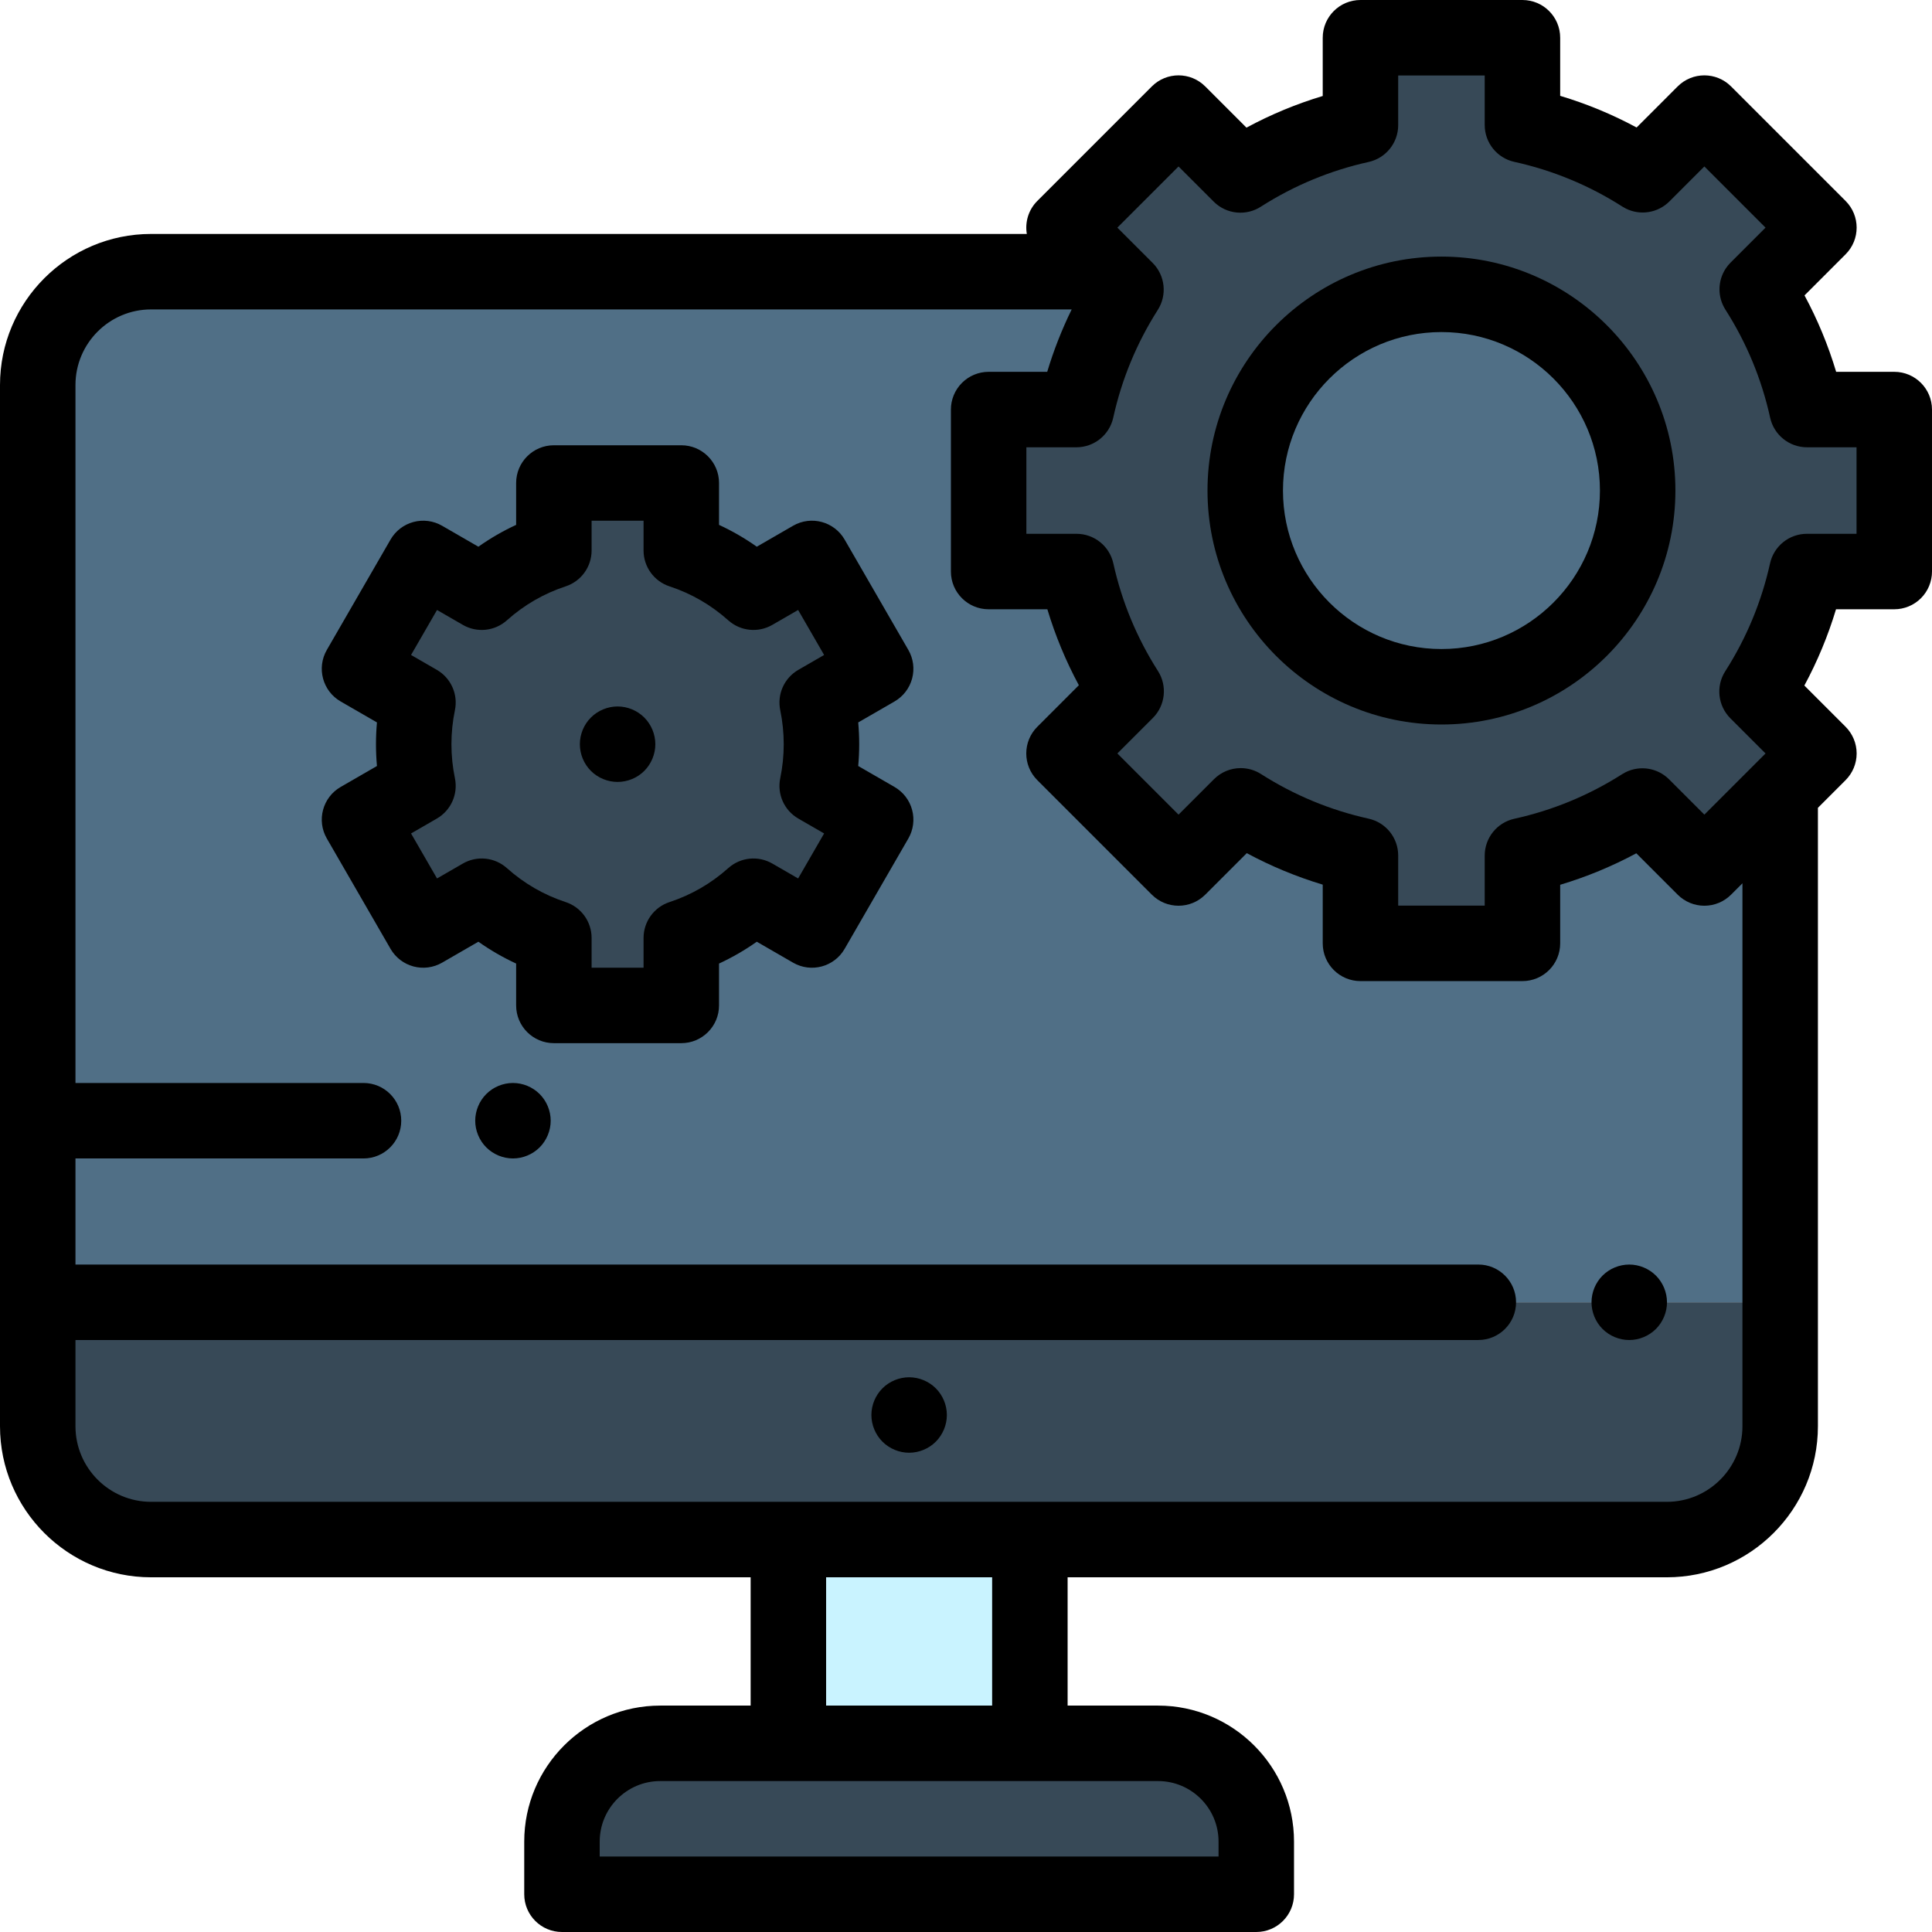
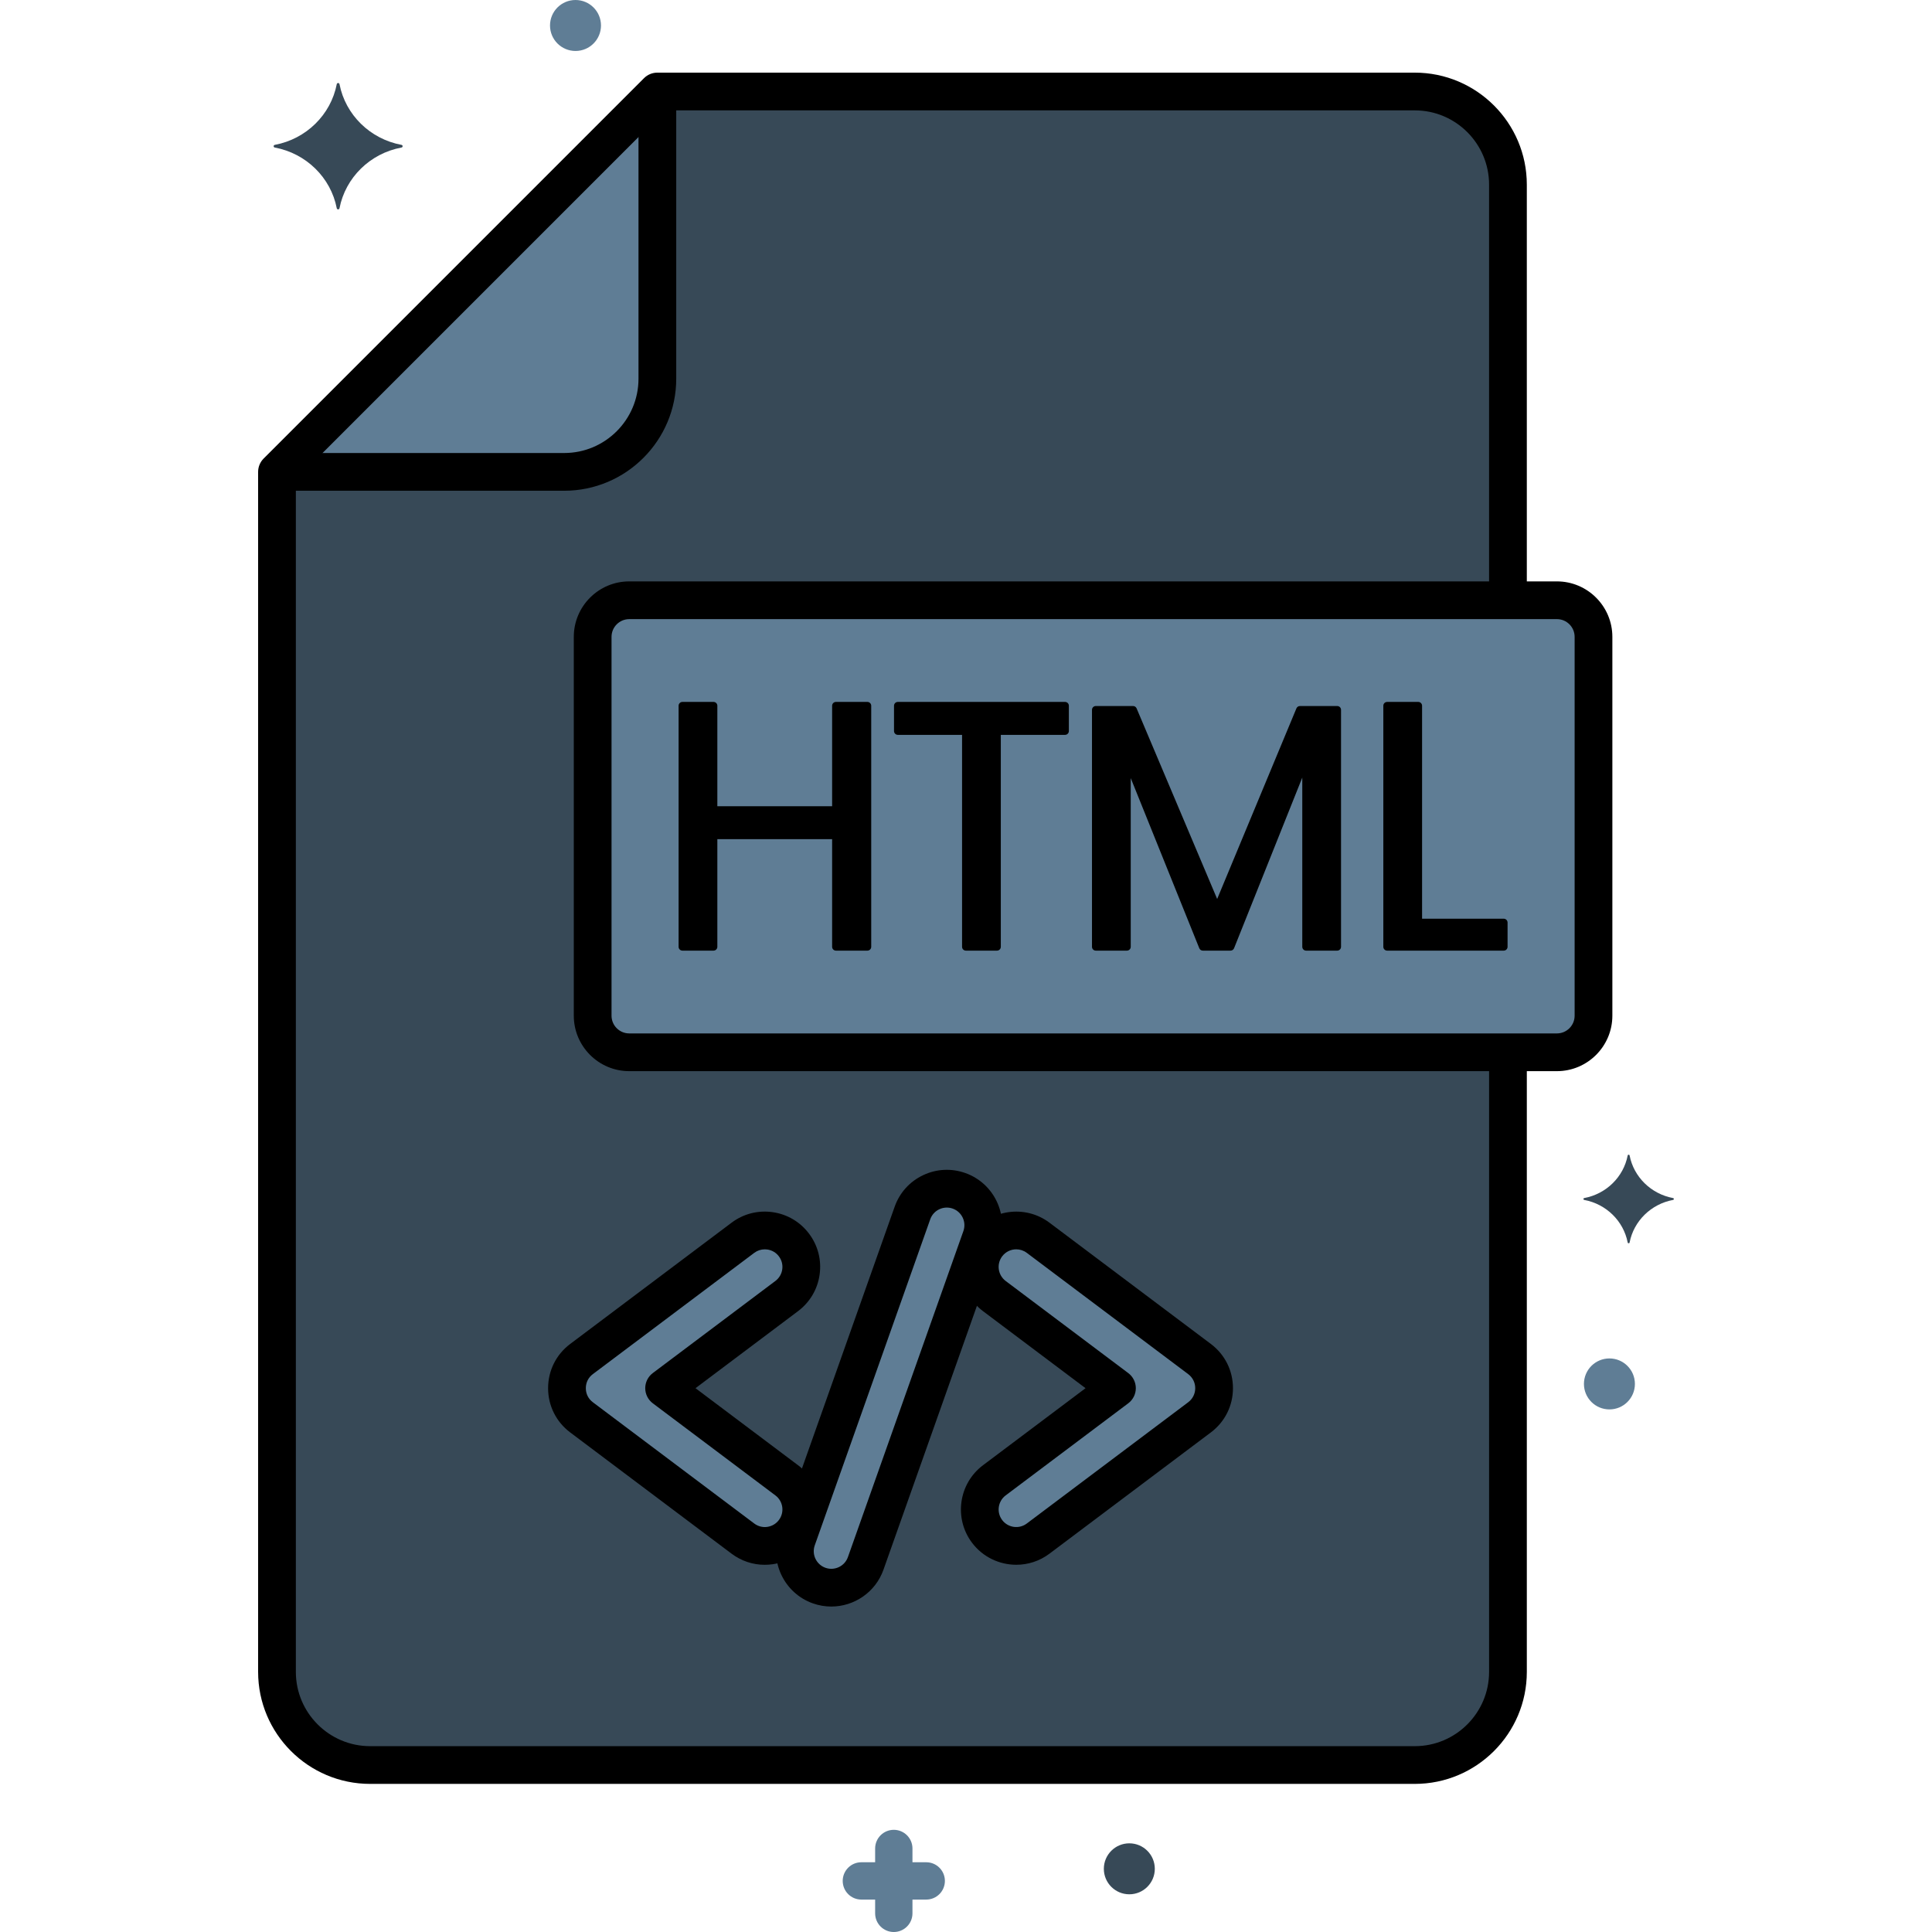
- <svg xmlns="http://www.w3.org/2000/svg" version="1.1" id="Layer_1" x="0px" y="0px" viewBox="0 0 512 512" style="enable-background:new 0 0 512 512;" xml:space="preserve" width="512px" height="512px" class="">
+ <svg xmlns="http://www.w3.org/2000/svg" enable-background="new 0 0 256 256" height="512px" viewBox="0 0 256 256" width="512px" class="">
  <g>
-     <g id="XMLID_816_">
-       <g id="XMLID_1455_">
-         <path id="XMLID_1522_" style="fill:#374957" d="M10,345.117h461.765v32.849c0,16.587-13.446,30.034-30.034,30.034H40.034    C23.447,408,10,394.554,10,377.966V345.117z" data-original="#72D8FF" class="" data-old_color="#72D8FF" />
-         <path id="XMLID_1521_" style="fill:#506F86" d="M10,102.034C10,85.446,23.446,72,40.034,72h401.698    c16.587,0,30.034,13.446,30.034,30.034v243.084H10V102.034z" data-original="#FFFFFF" class="active-path" data-old_color="#FFFFFF" />
-         <path id="XMLID_1500_" style="fill:#374957" d="M148.928,502h184v-13.964c0-14.379-11.657-26.036-26.036-26.036H174.964    c-14.379,0-26.036,11.657-26.036,26.036V502z" data-original="#72D8FF" class="" data-old_color="#72D8FF" />
-         <rect id="XMLID_1497_" x="208.928" y="408" style="fill:#C9F3FF;" width="64" height="54" data-original="#C9F3FF" class="" />
-       </g>
-       <g id="XMLID_1469_">
-         <path id="XMLID_1468_" style="fill:#374957" d="M502,151.463v-42.926l-0.001-0.001h-23.13    c-2.53-11.495-7.05-22.243-13.188-31.861c-0.001-0.001-0.001-0.003,0-0.004l16.348-16.348v-0.001l-30.353-30.353    c0,0-0.001,0-0.001,0l-16.348,16.348c-0.001,0.001-0.003,0.001-0.004,0c-9.617-6.139-20.365-10.658-31.861-13.188v-23.13    c0,0-0.001-0.001-0.001-0.001h-42.926c0,0-0.001,0-0.001,0.001v23.157c-11.479,2.542-22.211,7.068-31.813,13.209    c-0.001,0.001-0.003,0.001-0.004,0l-16.395-16.395c0,0-0.001,0-0.001,0l-30.353,30.353v0.001l16.424,16.424    c0.001,0.001,0.001,0.003,0,0.004c-6.114,9.598-10.617,20.319-13.141,31.784h-23.254L262,108.537v42.926l0.001,0.001h23.281    c2.535,11.449,7.045,22.154,13.161,31.737c0.001,0.001,0.001,0.003,0,0.004l-16.472,16.472v0.001l30.353,30.353    c0,0,0.001,0,0.001,0l16.472-16.472c0.001-0.001,0.003-0.001,0.003-0.001c9.584,6.117,20.289,10.627,31.738,13.162v23.281    c0,0,0,0.001,0,0.001h42.926c0,0,0.001,0,0.001-0.001v-23.254c11.465-2.523,22.187-7.027,31.784-13.141    c0.001-0.001,0.003-0.001,0.004,0l16.424,16.424c0,0,0.001,0,0.001,0l30.353-30.353v-0.001l-16.395-16.395    c-0.001-0.001-0.001-0.003,0-0.004c6.141-9.602,10.667-20.334,13.209-31.813L502,151.463L502,151.463z" data-original="#72D8FF" class="" data-old_color="#72D8FF" />
-         <circle id="XMLID_1466_" style="fill:#506F86" cx="382" cy="130" r="52" data-original="#FFFFFF" class="active-path" data-old_color="#FFFFFF" />
-       </g>
-       <g id="XMLID_1663_">
-         <path id="XMLID_1667_" style="fill:#506F86" d="M217.696,197.225c0-3.785-0.391-7.479-1.132-11.044l15.495-8.946l-16.884-29.244    l-15.506,8.952c-5.482-4.903-11.971-8.703-19.118-11.053V128h-33.768v17.89c-7.148,2.35-13.636,6.149-19.118,11.053l-15.506-8.952    l-16.884,29.244l15.495,8.946c-0.741,3.566-1.132,7.259-1.132,11.044c0,3.785,0.391,7.479,1.132,11.044l-15.495,8.946    l16.884,29.244l15.506-8.952c5.482,4.903,11.971,8.703,19.118,11.053v17.89h33.768v-17.89c7.148-2.35,13.636-6.149,19.118-11.053    l15.506,8.952l16.884-29.244l-15.495-8.946C217.305,204.704,217.696,201.01,217.696,197.225z" data-original="#FFFFFF" class="active-path" data-old_color="#FFFFFF" />
-         <path id="XMLID_1666_" style="fill:#374957" d="M217.696,197.225c0-3.785-0.391-7.479-1.132-11.044l15.495-8.946l-16.884-29.244    l-15.506,8.952c-5.482-4.903-11.971-8.703-19.118-11.053V128h-33.768v17.89c-7.148,2.35-13.636,6.149-19.118,11.053l-15.506-8.952    l-16.884,29.244l15.495,8.946c-0.741,3.566-1.132,7.259-1.132,11.044c0,3.785,0.391,7.479,1.132,11.044l-15.495,8.946    l16.884,29.244l15.506-8.952c5.482,4.903,11.971,8.703,19.118,11.053v17.89h33.768v-17.89c7.148-2.35,13.636-6.149,19.118-11.053    l15.506,8.952l16.884-29.244l-15.495-8.946C217.305,204.704,217.696,201.01,217.696,197.225z" data-original="#A0E557" class="" data-old_color="#A0E557" />
-         <g id="XMLID_709_">
-           <path id="XMLID_710_" d="M240.93,364.99c-2.63,0-5.21,1.069-7.07,2.93c-1.859,1.86-2.93,4.43-2.93,7.07     c0,2.63,1.07,5.21,2.93,7.069c1.86,1.86,4.44,2.931,7.07,2.931s5.21-1.07,7.07-2.931c1.859-1.87,2.93-4.439,2.93-7.069     c0-2.641-1.07-5.21-2.93-7.07C246.14,366.06,243.56,364.99,240.93,364.99z" data-original="#000000" class="" style="fill:#000000" />
-           <path id="XMLID_734_" d="M431.77,335.12c-2.64,0-5.22,1.069-7.08,2.93c-1.859,1.86-2.92,4.43-2.92,7.07     c0,2.63,1.061,5.21,2.92,7.069c1.86,1.86,4.44,2.931,7.08,2.931c2.63,0,5.2-1.07,7.07-2.931c1.86-1.87,2.93-4.439,2.93-7.069     s-1.069-5.21-2.93-7.07C436.97,336.189,434.399,335.12,431.77,335.12z" data-original="#000000" class="" style="fill:#000000" />
-           <path id="XMLID_735_" d="M135.939,287c-2.63,0-5.21,1.069-7.069,2.93c-1.86,1.86-2.931,4.44-2.931,7.07s1.07,5.21,2.931,7.069     c1.859,1.86,4.439,2.931,7.069,2.931s5.21-1.07,7.07-2.931c1.86-1.859,2.93-4.439,2.93-7.069s-1.069-5.21-2.93-7.07     S138.569,287,135.939,287z" data-original="#000000" class="" style="fill:#000000" />
-           <path id="XMLID_744_" d="M511.999,108.537c0-5.523-4.478-10-10-10H486.6c-2.103-7.023-4.907-13.797-8.385-20.255l10.886-10.887     c3.905-3.905,3.905-10.237,0-14.142l-30.354-30.353c-3.906-3.905-10.236-3.905-14.143,0l-10.886,10.886     c-6.459-3.478-13.231-6.282-20.255-8.386L413.463,10c0-5.522-4.478-10-10-10l-42.927,0c-5.522,0-10,4.477-10,10v15.437     c-7.009,2.108-13.768,4.914-20.212,8.391l-10.929-10.929c-3.906-3.905-10.236-3.905-14.143,0l-30.354,30.354     c-2.38,2.381-3.301,5.662-2.78,8.746H40.033C17.959,62,0,79.959,0,102.034v275.933C0,400.041,17.959,418,40.033,418h158.895v34     h-23.964c-19.87,0-36.036,16.166-36.036,36.036V502c0,5.522,4.478,10,10,10h184c5.522,0,10-4.478,10-10v-13.964     c0-19.87-16.165-36.036-36.035-36.036h-23.965v-34h158.804c22.075,0,40.034-17.959,40.034-40.033V214.081l7.335-7.335     c1.875-1.875,2.929-4.419,2.929-7.071c0-2.652-1.054-5.196-2.929-7.071l-10.929-10.928c3.478-6.445,6.283-13.203,8.392-20.212     l15.437,0c2.652,0,5.196-1.054,7.071-2.929s2.929-4.419,2.929-7.071L511.999,108.537z M322.928,488.036V492h-164v-3.964     c0-8.843,7.193-16.036,16.036-16.036h131.929C315.734,472,322.928,479.193,322.928,488.036z M262.928,452h-44v-34h44V452z      M461.766,377.967c0,11.046-8.987,20.033-20.034,20.033H40.033C28.987,398,20,389.013,20,377.967v-22.85h371.771     c5.522,0,10-4.478,10-10s-4.478-10-10-10H20V307h76.333c5.522,0,10-4.478,10-10s-4.478-10-10-10H20V102.034     C20,90.987,28.987,82,40.033,82h243.976c-2.609,5.327-4.781,10.849-6.485,16.537l-15.523,0c-2.652,0-5.196,1.054-7.071,2.929     S252,105.885,252,108.537l0.001,42.926c0,5.523,4.478,10,10,10h15.56c2.1,6.979,4.892,13.71,8.349,20.131l-11.01,11.011     c-3.905,3.905-3.905,10.237,0,14.142l30.354,30.353c3.906,3.905,10.236,3.905,14.143,0l11.01-11.01     c6.421,3.458,13.153,6.25,20.131,8.349L350.537,250c0,5.522,4.478,10,10,10l42.927-0.001c5.522,0,10-4.477,10-10v-15.524     c6.993-2.094,13.739-4.884,20.174-8.342l10.967,10.967c1.876,1.875,4.419,2.929,7.071,2.929s5.195-1.054,7.071-2.929l3.019-3.019     V377.967z M492,141.463h-13.157c-4.689,0-8.749,3.259-9.764,7.838c-2.253,10.173-6.244,19.789-11.864,28.578     c-2.532,3.949-1.98,9.144,1.348,12.472l9.325,9.325l-16.212,16.211l-9.353-9.353c-3.045-3.043-7.696-3.799-11.547-1.874     c-0.31,0.154-0.61,0.325-0.901,0.51c-8.788,5.599-18.397,9.571-28.561,11.809c-4.585,1.009-7.851,5.071-7.851,9.766L393.463,240     l-22.927,0v-13.281c0-4.69-3.259-8.75-7.838-9.764c-10.148-2.247-19.744-6.227-28.52-11.828c-1.606-1.026-3.474-1.571-5.38-1.571     c-2.652,0-5.198,1.055-7.074,2.93l-9.4,9.401l-16.211-16.212l9.4-9.4c3.328-3.328,3.88-8.522,1.349-12.471     c-5.596-8.771-9.571-18.36-11.817-28.503c-1.014-4.579-5.074-7.838-9.764-7.838l-13.281,0l0.001-22.926h13.253     c4.694,0,8.757-3.266,9.767-7.851c2.234-10.153,6.202-19.753,11.794-28.538c2.53-3.948,1.979-9.143-1.349-12.47l-9.354-9.354     l16.212-16.211l9.324,9.324c3.429,3.428,8.729,3.845,12.613,1.258c8.75-5.572,18.316-9.533,28.437-11.773     c4.578-1.014,7.838-5.074,7.838-9.763L370.537,20l22.927,0v13.13c0,4.694,3.266,8.757,7.851,9.766     c10.191,2.244,19.824,6.231,28.629,11.852c0.294,0.188,0.598,0.359,0.909,0.515c3.847,1.924,8.503,1.17,11.547-1.874l9.276-9.277     l16.211,16.212l-9.276,9.276c-0.466,0.466-0.884,0.976-1.249,1.524c-2.207,3.31-2.239,7.61-0.098,10.949     c5.615,8.801,9.599,18.427,11.839,28.611c1.009,4.585,5.071,7.851,9.767,7.851l13.131,0V141.463z" data-original="#000000" class="" style="fill:#000000" />
-           <path id="XMLID_999_" d="M382,68c-34.187,0-62,27.813-62,62s27.813,62,62,62s62-27.813,62-62S416.187,68,382,68z M382,172     c-23.159,0-42-18.841-42-42s18.841-42,42-42s42,18.841,42,42S405.159,172,382,172z" data-original="#000000" class="" style="fill:#000000" />
-           <path id="XMLID_1012_" d="M163.67,187.22c-2.641,0-5.21,1.07-7.07,2.93c-1.87,1.86-2.93,4.44-2.93,7.08     c0,2.63,1.06,5.21,2.93,7.07c1.86,1.86,4.43,2.92,7.07,2.92c2.63,0,5.21-1.06,7.07-2.92c1.859-1.86,2.93-4.44,2.93-7.07     c0-2.64-1.07-5.22-2.93-7.08C168.88,188.29,166.3,187.22,163.67,187.22z" data-original="#000000" class="" style="fill:#000000" />
-           <path id="XMLID_1094_" d="M241.719,179.822c0.687-2.562,0.327-5.291-0.999-7.588l-16.885-29.244     c-2.761-4.782-8.877-6.422-13.66-3.66l-9.618,5.553c-3.159-2.234-6.501-4.167-10.006-5.786V128c0-5.523-4.478-10-10-10h-33.769     c-5.522,0-10,4.477-10,10v11.097c-3.505,1.62-6.847,3.552-10.006,5.786l-9.618-5.553c-2.297-1.326-5.027-1.684-7.588-0.999     c-2.563,0.687-4.746,2.362-6.072,4.659l-16.884,29.244c-2.762,4.783-1.123,10.898,3.66,13.66l9.622,5.556     c-0.172,1.918-0.259,3.847-0.259,5.774s0.087,3.856,0.259,5.774l-9.622,5.556c-4.783,2.761-6.422,8.877-3.66,13.66l16.884,29.244     c1.326,2.297,3.51,3.973,6.072,4.659c2.561,0.686,5.291,0.328,7.588-0.999l9.618-5.553c3.159,2.234,6.501,4.167,10.006,5.786     v11.097c0,5.522,4.478,10,10,10h33.769c5.522,0,10-4.478,10-10v-11.097c3.505-1.62,6.847-3.552,10.006-5.786l9.618,5.553     c4.784,2.761,10.898,1.123,13.66-3.66l16.885-29.244c1.326-2.297,1.686-5.026,0.999-7.588c-0.687-2.562-2.362-4.746-4.659-6.072     L227.437,203c0.173-1.919,0.26-3.848,0.26-5.774s-0.087-3.855-0.26-5.775l9.623-5.556     C239.356,184.568,241.032,182.384,241.719,179.822z M206.773,188.213c0.612,2.95,0.923,5.982,0.923,9.012     s-0.311,6.062-0.923,9.012c-0.877,4.225,1.055,8.536,4.791,10.693l6.835,3.946l-6.885,11.924l-6.846-3.952     c-3.739-2.159-8.445-1.674-11.666,1.207c-4.56,4.078-9.8,7.108-15.575,9.006c-4.104,1.349-6.877,5.18-6.877,9.5v7.89h-13.769     v-7.89c0-4.32-2.773-8.151-6.877-9.5c-5.775-1.898-11.016-4.929-15.575-9.006c-3.22-2.881-7.925-3.367-11.666-1.207l-6.846,3.952     l-6.884-11.924l6.834-3.946c3.736-2.157,5.668-6.468,4.791-10.693c-0.611-2.947-0.922-5.979-0.922-9.012s0.311-6.064,0.922-9.012     c0.877-4.225-1.054-8.535-4.791-10.693l-6.834-3.946l6.884-11.923l6.846,3.952c3.739,2.16,8.445,1.674,11.666-1.207     c4.56-4.078,9.8-7.108,15.575-9.006c4.104-1.349,6.877-5.18,6.877-9.5V138h13.769v7.89c0,4.32,2.773,8.151,6.877,9.5     c5.775,1.898,11.016,4.929,15.575,9.006c3.219,2.879,7.924,3.366,11.666,1.207l6.846-3.953l6.885,11.924l-6.835,3.946     C207.828,179.678,205.896,183.989,206.773,188.213z" data-original="#000000" class="" style="fill:#000000" />
+     <g id="Layer_24">
+       <g>
+         <g>
+           <g>
+             <path d="m83.378 139.434c-2.677 0-4.847-2.17-4.847-4.847v-50.202c0-2.677 2.17-4.847 4.847-4.847h116.433v-55.072c0-6.787-5.553-12.341-12.341-12.341h-100.366l-50.402 50.401v159.008c0 6.787 5.553 12.341 12.341 12.341h138.428c6.787 0 12.341-5.553 12.341-12.341v-82.101h-116.434z" fill="#edf4fc" data-original="#EDF4FC" class="" style="fill:#374957" data-old_color="#edf4fc" />
+           </g>
+         </g>
+         <g>
+           <g>
+             <path d="m206.298 79.538h-122.92c-2.677 0-4.847 2.17-4.847 4.847v50.201c0 2.677 2.17 4.847 4.847 4.847h122.92c2.677 0 4.847-2.17 4.847-4.847v-50.201c0-2.677-2.17-4.847-4.847-4.847z" fill="#fc8c48" data-original="#FC8C48" class="" style="fill:#5F7D95" data-old_color="#fc8c48" />
+           </g>
+         </g>
+         <g>
+           <g>
+             <path d="m36.702 62.526h38.061c6.787 0 12.341-5.553 12.341-12.341v-38.06z" fill="#fca265" data-original="#FCA265" class="" data-old_color="#fca265" style="fill:#5F7D95" />
+           </g>
+         </g>
+         <g>
+           <g>
+             <path d="m158.944 180.08-21.388-16.07c-2.125-1.597-5.154-1.182-6.763.96-1.6 2.129-1.169 5.163.96 6.763l16.249 12.208-16.249 12.208c-2.129 1.601-2.56 4.635-.96 6.763 1.608 2.139 4.644 2.553 6.763.96l21.389-16.071c2.569-1.929 2.573-5.786-.001-7.721z" fill="#818182" data-original="#818182" class="" data-old_color="#818182" style="fill:#5F7D95" />
+           </g>
+         </g>
+         <g>
+           <g>
+             <path d="m104.245 196.15-16.248-12.208 16.248-12.208c2.134-1.604 2.565-4.629.96-6.763-1.599-2.129-4.634-2.56-6.763-.961l-21.388 16.071c-1.225.921-1.928 2.329-1.928 3.862s.703 2.94 1.928 3.861l21.388 16.07c2.133 1.603 5.16 1.174 6.763-.96 1.601-2.131 1.179-5.156-.96-6.764z" fill="#818182" data-original="#818182" class="" data-old_color="#818182" style="fill:#5F7D95" />
+           </g>
+         </g>
+         <g>
+           <g>
+             <path d="m127.07 157.787c-2.487-.88-5.265.396-6.166 2.94l-15.302 43.204c-.891 2.516.423 5.274 2.94 6.166 2.53.896 5.279-.436 6.165-2.94l15.302-43.204c.895-2.522-.427-5.276-2.939-6.166z" fill="#818182" data-original="#818182" class="" data-old_color="#818182" style="fill:#5F7D95" />
+           </g>
+         </g>
+         <g>
+           <g>
+             <path d="m53.194 19.551c-4.149.773-7.419 3.976-8.208 8.041-.04.204-.325.204-.364 0-.789-4.065-4.059-7.268-8.208-8.041-.208-.039-.208-.318 0-.357 4.149-.773 7.419-3.976 8.208-8.041.04-.204.325-.204.364 0 .789 4.065 4.059 7.268 8.208 8.041.208.039.208.318 0 .357z" fill="#fc657e" data-original="#FC657E" class="active-path" style="fill:#374957" data-old_color="#fc657e" />
+           </g>
+         </g>
+         <g>
+           <g>
+             <path d="m221.688 158.998c-2.91.542-5.204 2.789-5.757 5.64-.028.143-.228.143-.255 0-.553-2.851-2.847-5.098-5.757-5.64-.146-.027-.146-.223 0-.25 2.91-.542 5.204-2.789 5.757-5.64.028-.143.228-.143.255 0 .553 2.851 2.847 5.098 5.757 5.64.146.027.146.222 0 .25z" fill="#f5c84c" data-original="#F5C84C" class="" style="fill:#374957" data-old_color="#f5c84c" />
+           </g>
+         </g>
+         <g>
+           <g>
+             <circle cx="76.257" cy="3.377" fill="#70d6f9" r="3.377" data-original="#70D6F9" class="" style="fill:#5F7D95" data-old_color="#70d6f9" />
+           </g>
+         </g>
+         <g>
+           <g>
+             <circle cx="213.257" cy="183.377" fill="#87d147" r="3.377" data-original="#87D147" class="" style="fill:#5F7D95" data-old_color="#87d147" />
+           </g>
+         </g>
+         <g>
+           <g>
+             <path d="m122.73 246.758h-1.824v-1.824c0-1.366-1.107-2.473-2.473-2.473s-2.473 1.107-2.473 2.473v1.824h-1.824c-1.366 0-2.473 1.107-2.473 2.473s1.107 2.473 2.473 2.473h1.824v1.824c0 1.366 1.107 2.473 2.473 2.473s2.473-1.107 2.473-2.473v-1.824h1.824c1.366 0 2.473-1.107 2.473-2.473s-1.108-2.473-2.473-2.473z" fill="#70d6f9" data-original="#70D6F9" class="" style="fill:#5F7D95" data-old_color="#70d6f9" />
+           </g>
+         </g>
+         <g>
+           <g>
+             <circle cx="149.641" cy="247.627" fill="#f5c84c" r="3.377" data-original="#F5C84C" class="" style="fill:#374957" data-old_color="#f5c84c" />
+           </g>
+         </g>
+         <g>
+           <g>
+             <path d="m206.298 141.934h-122.92c-4.051 0-7.347-3.296-7.347-7.347v-50.202c0-4.052 3.296-7.348 7.347-7.348h122.92c4.052 0 7.348 3.296 7.348 7.348v50.201c0 4.052-3.296 7.348-7.348 7.348zm-122.92-59.896c-1.294 0-2.347 1.053-2.347 2.348v50.201c0 1.294 1.053 2.347 2.347 2.347h122.92c1.295 0 2.348-1.053 2.348-2.347v-50.202c0-1.294-1.053-2.348-2.348-2.348h-122.92z" data-original="#000000" class="" />
+           </g>
+         </g>
+         <g>
+           <g>
+             <path d="m114.935 93.008h-4.168c-.28 0-.506.226-.506.506v13.313h-15.209v-13.313c0-.28-.226-.506-.506-.506h-4.122c-.28 0-.506.226-.506.506v31.943c0 .28.226.506.506.506h4.122c.28 0 .506-.226.506-.506v-14.264h15.209v14.264c0 .28.226.506.506.506h4.168c.28 0 .506-.226.506-.506v-31.943c0-.279-.226-.506-.506-.506z" data-original="#000000" class="" />
+           </g>
+         </g>
+         <g>
+           <g>
+             <path d="m141.124 93.008h-22.156c-.28 0-.506.226-.506.506v3.353c0 .28.226.506.506.506h8.511v28.084c0 .28.226.506.506.506h4.122c.28 0 .506-.226.506-.506v-28.084h8.511c.28 0 .506-.226.506-.506v-3.353c0-.279-.226-.506-.506-.506z" data-original="#000000" class="" />
+           </g>
+         </g>
+         <g>
+           <g>
+             <path d="m177.188 93.552h-4.938c-.205 0-.389.123-.468.312l-10.501 25.255-10.676-25.258c-.08-.187-.263-.309-.467-.309h-4.938c-.28 0-.506.226-.506.506v31.399c0 .28.226.506.506.506h4.122c.28 0 .506-.226.506-.506v-22.355l9.083 22.544c.077.191.263.317.47.317h3.67c.207 0 .393-.126.47-.318l9.038-22.613v22.425c0 .28.226.506.506.506h4.122c.28 0 .506-.226.506-.506v-31.399c.001-.28-.225-.506-.505-.506z" data-original="#000000" class="" />
+           </g>
+         </g>
+         <g>
+           <g>
+             <path d="m199.253 121.734h-10.821v-28.22c0-.28-.226-.506-.506-.506h-4.122c-.28 0-.506.226-.506.506v31.943c0 .28.226.506.506.506h15.45c.28 0 .506-.226.506-.506v-3.217c-.001-.28-.228-.506-.507-.506z" data-original="#000000" class="" />
+           </g>
+         </g>
+         <g>
+           <g>
+             <path d="m187.471 236.375h-138.428c-8.184 0-14.841-6.658-14.841-14.841v-159.008c0-.663.264-1.299.732-1.768l50.401-50.401c.469-.469 1.104-.732 1.768-.732h100.367c8.184 0 14.841 6.658 14.841 14.841v54.117c0 1.381-1.119 2.5-2.5 2.5s-2.5-1.119-2.5-2.5v-54.117c0-5.426-4.415-9.841-9.841-9.841h-99.331l-48.937 48.937v157.972c0 5.426 4.415 9.841 9.841 9.841h138.428c5.426 0 9.841-4.415 9.841-9.841v-81.315c0-1.381 1.119-2.5 2.5-2.5s2.5 1.119 2.5 2.5v81.315c0 8.183-6.658 14.841-14.841 14.841z" data-original="#000000" class="" />
+           </g>
+         </g>
+         <g>
+           <g>
+             <path d="m74.763 65.026h-37.471c-1.381 0-2.5-1.119-2.5-2.5s1.119-2.5 2.5-2.5h37.471c5.426 0 9.841-4.415 9.841-9.841v-37.518c0-1.381 1.119-2.5 2.5-2.5s2.5 1.119 2.5 2.5v37.519c0 8.183-6.658 14.84-14.841 14.84z" data-original="#000000" class="" />
+           </g>
+         </g>
+         <g>
+           <g>
+             <path d="m134.664 207.34c-2.228 0-4.43-1.009-5.869-2.923-2.428-3.231-1.774-7.835 1.455-10.264l13.59-10.21-13.589-10.21c-3.231-2.429-3.884-7.033-1.456-10.264 2.429-3.232 7.032-3.883 10.264-1.457l21.388 16.07h.001c1.86 1.399 2.927 3.536 2.926 5.861 0 2.326-1.067 4.461-2.927 5.858l-21.389 16.071c-1.317.99-2.861 1.468-4.394 1.468zm-.006-41.798c-.709 0-1.409.321-1.867.93-.771 1.026-.563 2.49.464 3.263l16.249 12.208c.628.472.998 1.212.998 1.999s-.37 1.526-.998 1.999l-16.249 12.208c-1.026.772-1.235 2.236-.463 3.263.771 1.026 2.233 1.236 3.261.464l21.39-16.071c.592-.444.931-1.123.931-1.862s-.339-1.418-.931-1.864l-21.388-16.07c-.418-.315-.909-.467-1.397-.467z" data-original="#000000" class="" />
+           </g>
+         </g>
+         <g>
+           <g>
+             <path d="m101.329 207.344c-1.576 0-3.104-.507-4.389-1.471l-21.388-16.071c-1.859-1.398-2.926-3.534-2.926-5.859 0-2.328 1.066-4.464 2.926-5.861l21.388-16.07c1.563-1.174 3.492-1.671 5.434-1.395 1.94.275 3.656 1.289 4.83 2.853 1.177 1.564 1.674 3.495 1.398 5.433-.275 1.938-1.29 3.652-2.855 4.829l-13.588 10.21 13.588 10.21c1.567 1.178 2.582 2.896 2.856 4.834.273 1.937-.224 3.865-1.4 5.43s-2.891 2.579-4.829 2.854c-.349.05-.698.074-1.045.074zm.007-41.801c-.501 0-.986.161-1.392.465l-21.388 16.07c-.6.451-.93 1.112-.93 1.864 0 .75.33 1.412.931 1.863l21.387 16.07c.498.374 1.11.533 1.728.444.615-.087 1.16-.41 1.534-.907.375-.499.533-1.111.446-1.727s-.41-1.162-.909-1.537l-16.248-12.208c-.628-.472-.998-1.212-.998-1.999s.37-1.526.998-1.999l16.248-12.208c.499-.375.821-.92.909-1.536.087-.615-.07-1.228-.445-1.726-.373-.497-.918-.818-1.536-.906-.112-.014-.224-.023-.335-.023z" data-original="#000000" class="" />
+           </g>
+         </g>
+         <g>
+           <g>
+             <path d="m110.149 212.875c-.811 0-1.634-.135-2.439-.42-3.81-1.35-5.812-5.547-4.463-9.357l15.302-43.205c.657-1.857 1.999-3.342 3.778-4.181 1.761-.831 3.742-.932 5.577-.281h.001c3.809 1.35 5.811 5.547 4.462 9.356l-15.302 43.205c-1.063 3.003-3.897 4.883-6.916 4.883zm15.308-52.866c-.341 0-.681.075-.998.225-.563.265-.988.737-1.197 1.327l-15.302 43.205c-.429 1.211.207 2.546 1.417 2.975 1.214.429 2.547-.207 2.976-1.417l15.302-43.204c.429-1.211-.208-2.546-1.419-2.975-.255-.091-.517-.136-.779-.136z" data-original="#000000" class="" />
+           </g>
        </g>
      </g>
    </g>
  </g>
</svg>
